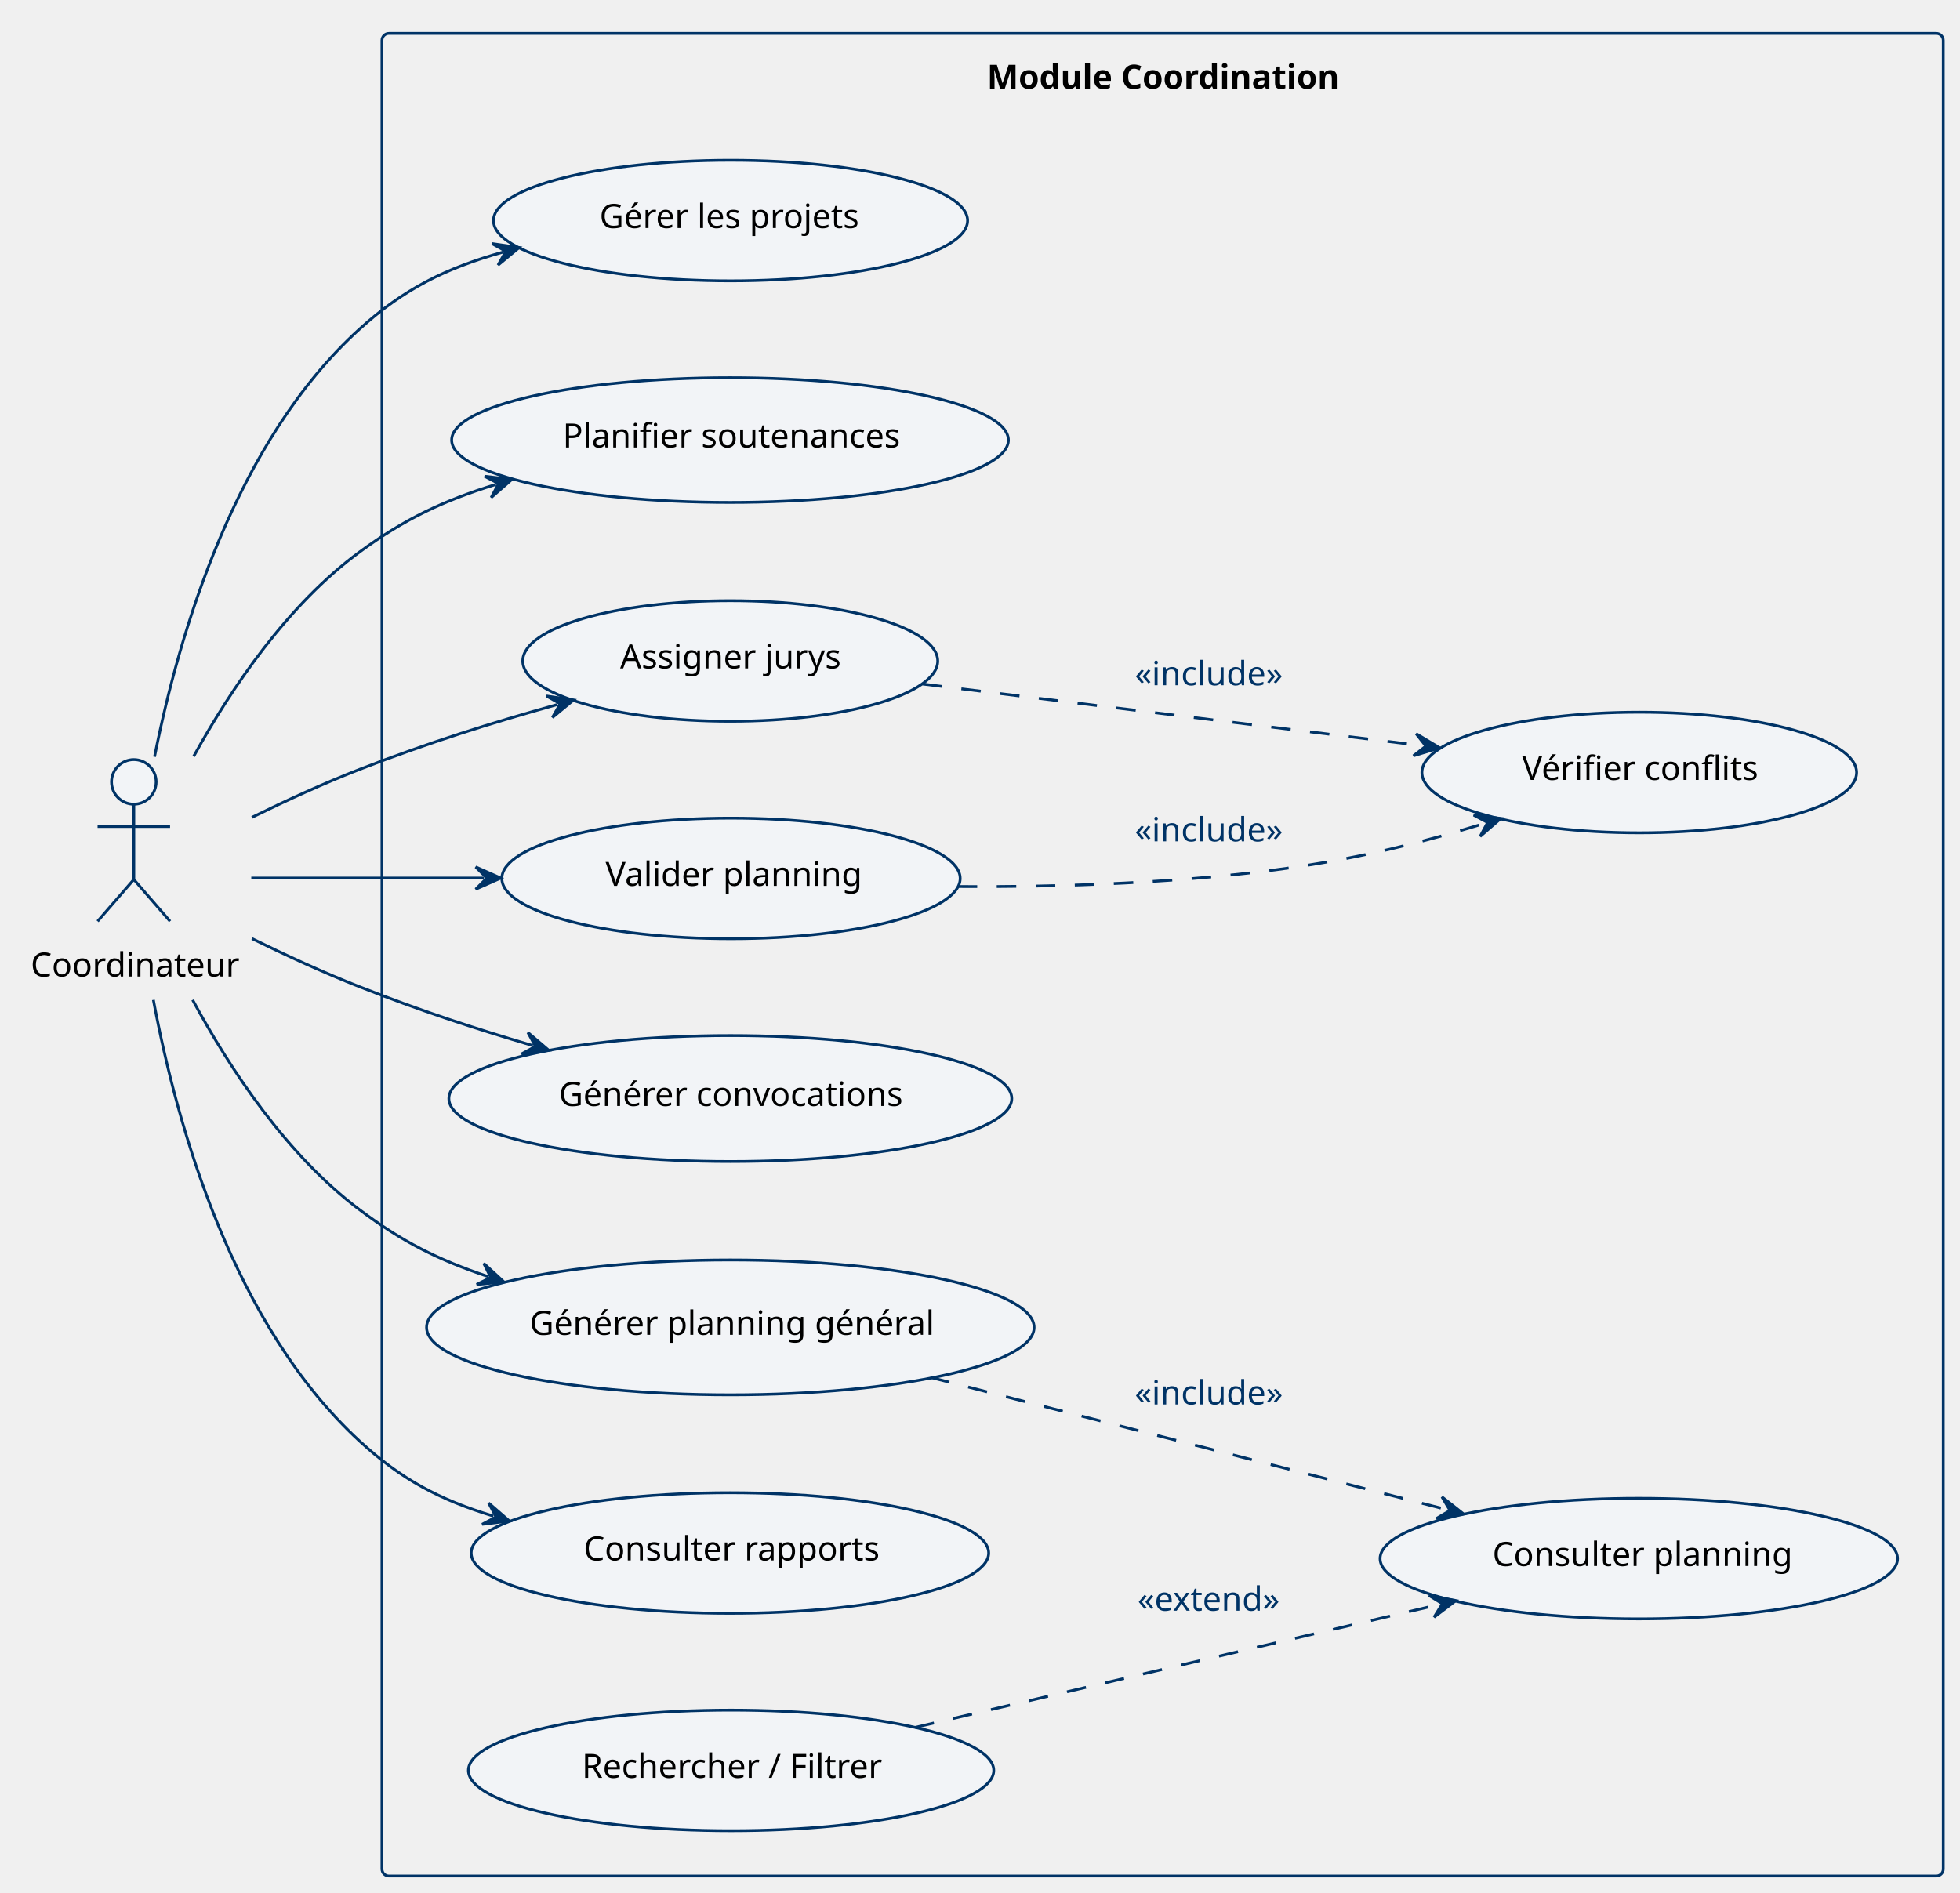
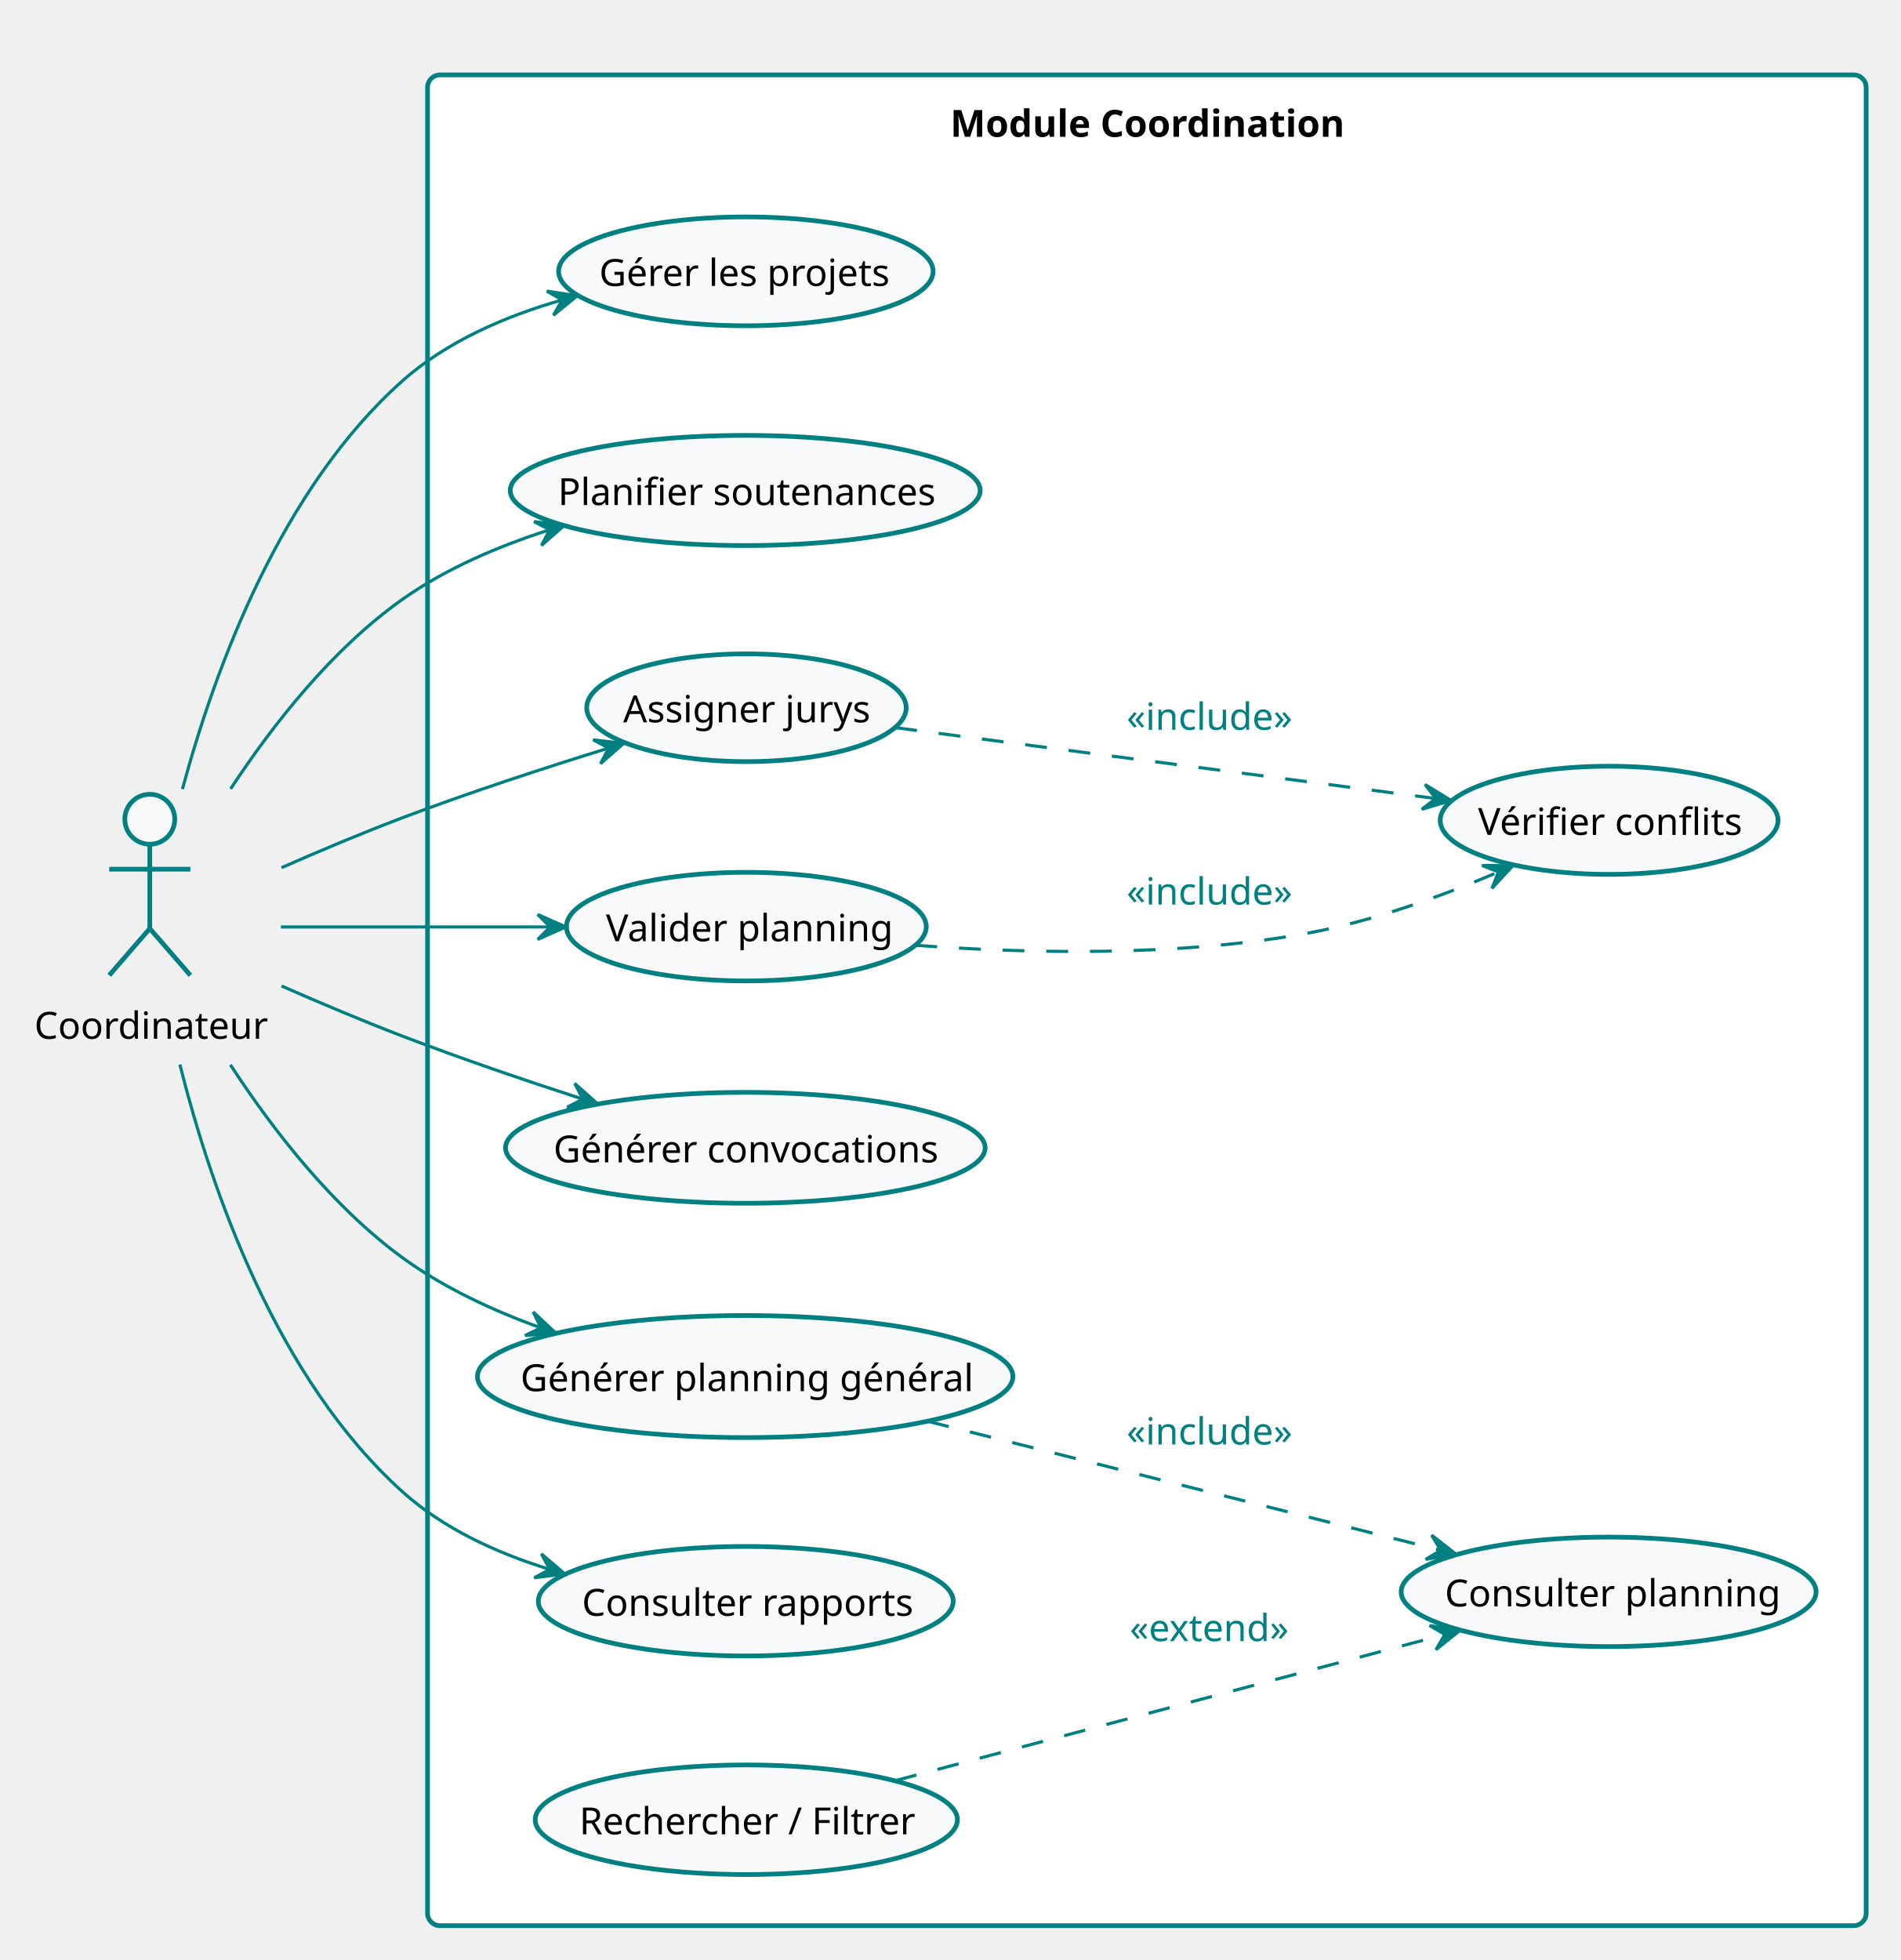
- <svg xmlns="http://www.w3.org/2000/svg" contentStyleType="text/css" height="679px" preserveAspectRatio="none" style="width:703px;height:679px;background:#FFFFFF;" version="1.1" viewBox="0 0 703 679" width="703px" zoomAndPan="magnify">
+ <svg xmlns="http://www.w3.org/2000/svg" contentScriptType="application/ecmascript" contentStyleType="text/css" height="628px" preserveAspectRatio="none" style="width:609px;height:628px;" version="1.1" viewBox="0 0 609 628" width="609px" zoomAndPan="magnify">
  <defs />
  <g>
-     <g id="cluster_Module Coordination">
-       <rect fill="none" height="661" rx="2.5" ry="2.5" style="stroke:#003366;stroke-width:1.0;" width="560" x="137" y="12" />
-       <text fill="#000000" font-family="sans-serif" font-size="12" font-weight="bold" lengthAdjust="spacing" textLength="126" x="354" y="31.828">Module Coordination</text>
-     </g>
-     <g id="elem_UC11">
-       <ellipse cx="262.024" cy="79.128" fill="#F2F4F7" rx="85.024" ry="21.628" style="stroke:#003366;stroke-width:1.0;" />
-       <text fill="#000000" font-family="sans-serif" font-size="12" lengthAdjust="spacing" textLength="94" x="215.024" y="81.784">Gérer les projets</text>
-     </g>
-     <g id="elem_UC4">
-       <ellipse cx="261.843" cy="157.869" fill="#F2F4F7" rx="99.843" ry="22.369" style="stroke:#003366;stroke-width:1.0;" />
-       <text fill="#000000" font-family="sans-serif" font-size="12" lengthAdjust="spacing" textLength="120" x="201.843" y="160.525">Planifier soutenances</text>
-     </g>
-     <g id="elem_UC1">
-       <ellipse cx="261.918" cy="237.128" fill="#F2F4F7" rx="74.418" ry="21.628" style="stroke:#003366;stroke-width:1.0;" />
-       <text fill="#000000" font-family="sans-serif" font-size="12" lengthAdjust="spacing" textLength="79" x="222.418" y="239.784">Assigner jurys</text>
-     </g>
-     <g id="elem_UC3">
-       <ellipse cx="262.196" cy="315.128" fill="#F2F4F7" rx="82.196" ry="21.628" style="stroke:#003366;stroke-width:1.0;" />
-       <text fill="#000000" font-family="sans-serif" font-size="12" lengthAdjust="spacing" textLength="90" x="217.196" y="317.784">Valider planning</text>
-     </g>
-     <g id="elem_UC5">
-       <ellipse cx="261.948" cy="394.09" fill="#F2F4F7" rx="100.948" ry="22.59" style="stroke:#003366;stroke-width:1.0;" />
-       <text fill="#000000" font-family="sans-serif" font-size="12" lengthAdjust="spacing" textLength="123" x="200.448" y="396.746">Générer convocations</text>
-     </g>
-     <g id="elem_UC6">
-       <ellipse cx="261.955" cy="476.191" fill="#F2F4F7" rx="108.956" ry="24.191" style="stroke:#003366;stroke-width:1.0;" />
-       <text fill="#000000" font-family="sans-serif" font-size="12" lengthAdjust="spacing" textLength="144" x="189.956" y="478.847">Générer planning général</text>
-     </g>
-     <g id="elem_UC2">
-       <ellipse cx="261.803" cy="557.128" fill="#F2F4F7" rx="92.803" ry="21.628" style="stroke:#003366;stroke-width:1.0;" />
-       <text fill="#000000" font-family="sans-serif" font-size="12" lengthAdjust="spacing" textLength="105" x="209.303" y="559.784">Consulter rapports</text>
-     </g>
-     <g id="elem_UC9">
-       <ellipse cx="587.803" cy="559.128" fill="#F2F4F7" rx="92.803" ry="21.628" style="stroke:#003366;stroke-width:1.0;" />
-       <text fill="#000000" font-family="sans-serif" font-size="12" lengthAdjust="spacing" textLength="105" x="535.303" y="561.784">Consulter planning</text>
-     </g>
-     <g id="elem_Check">
-       <ellipse cx="587.953" cy="277.128" fill="#F2F4F7" rx="77.953" ry="21.628" style="stroke:#003366;stroke-width:1.0;" />
-       <text fill="#000000" font-family="sans-serif" font-size="12" lengthAdjust="spacing" textLength="84" x="545.953" y="279.784">Vérifier conflits</text>
-     </g>
-     <g id="elem_UC10">
-       <ellipse cx="262.217" cy="635.128" fill="#F2F4F7" rx="94.217" ry="21.628" style="stroke:#003366;stroke-width:1.0;" />
-       <text fill="#000000" font-family="sans-serif" font-size="12" lengthAdjust="spacing" textLength="107" x="208.717" y="637.784">Rechercher / Filtrer</text>
-     </g>
-     <g id="elem_Coord">
-       <ellipse cx="48" cy="280.5" fill="#F2F4F7" rx="8" ry="8" style="stroke:#003366;stroke-width:1.0;" />
-       <path d="M48,288.5 L48,315.5 M35,296.5 L61,296.5 M48,315.5 L35,330.5 M48,315.5 L61,330.5 " fill="none" style="stroke:#003366;stroke-width:1.0;" />
-       <text fill="#000000" font-family="sans-serif" font-size="12" lengthAdjust="spacing" textLength="74" x="11" y="350.328">Coordinateur</text>
-     </g>
-     <g id="link_UC1_Check">
-       <path d="M330.92,245.39 C385.29,252.1 455.345,260.745 510.415,267.545 " fill="none" id="UC1-to-Check" style="stroke:#003366;stroke-width:1.0;stroke-dasharray:7.0,7.0;" />
-       <polygon fill="#003366" points="516.37,268.28,507.928,263.207,511.408,267.667,506.948,271.147,516.37,268.28" style="stroke:#003366;stroke-width:1.0;" />
-       <text fill="#003366" font-family="sans-serif" font-size="12" lengthAdjust="spacing" textLength="52" x="407" y="245.828">«include»</text>
-     </g>
-     <g id="link_UC3_Check">
-       <path d="M343.5,318.03 C380.66,318.25 425.26,316.83 465,311 C489.58,307.39 510.491,302.09 532.601,295.35 " fill="none" id="UC3-to-Check" style="stroke:#003366;stroke-width:1.0;stroke-dasharray:7.0,7.0;" />
-       <polygon fill="#003366" points="538.34,293.6,528.565,292.398,533.557,295.058,530.898,300.05,538.34,293.6" style="stroke:#003366;stroke-width:1.0;" />
-       <text fill="#003366" font-family="sans-serif" font-size="12" lengthAdjust="spacing" textLength="52" x="407" y="301.828">«include»</text>
-     </g>
-     <g id="link_UC6_UC9">
-       <path d="M333.7,494.11 C390.77,508.73 464.478,527.611 519.108,541.611 " fill="none" id="UC6-to-UC9" style="stroke:#003366;stroke-width:1.0;stroke-dasharray:7.0,7.0;" />
-       <polygon fill="#003366" points="524.92,543.1,517.195,536.991,520.077,541.859,515.209,544.741,524.92,543.1" style="stroke:#003366;stroke-width:1.0;" />
-       <text fill="#003366" font-family="sans-serif" font-size="12" lengthAdjust="spacing" textLength="52" x="407" y="503.828">«include»</text>
-     </g>
-     <g id="link_UC10_UC9">
-       <path d="M328.18,619.71 C384.63,606.47 460.018,588.78 516.358,575.57 " fill="none" id="UC10-to-UC9" style="stroke:#003366;stroke-width:1.0;stroke-dasharray:7.0,7.0;" />
-       <polygon fill="#003366" points="522.2,574.2,512.524,572.36,517.332,575.341,514.351,580.149,522.2,574.2" style="stroke:#003366;stroke-width:1.0;" />
-       <text fill="#003366" font-family="sans-serif" font-size="12" lengthAdjust="spacing" textLength="50" x="408" y="577.828">«extend»</text>
-     </g>
-     <g id="link_Coord_UC11">
-       <path d="M55.43,271.48 C64.3,226.8 84.55,158.28 129,118 C144.85,103.64 159.973,96.169 180.453,90.429 " fill="none" id="Coord-to-UC11" style="stroke:#003366;stroke-width:1.0;" />
-       <polygon fill="#003366" points="186.23,88.81,176.484,87.387,181.416,90.159,178.643,95.09,186.23,88.81" style="stroke:#003366;stroke-width:1.0;" />
-     </g>
-     <g id="link_Coord_UC4">
-       <path d="M69.47,271.33 C83.13,246.56 103.3,216.84 129,198 C145.03,186.25 158.809,179.685 177.859,173.785 " fill="none" id="Coord-to-UC4" style="stroke:#003366;stroke-width:1.0;" />
-       <polygon fill="#003366" points="183.59,172.01,173.81,170.852,178.814,173.489,176.176,178.494,183.59,172.01" style="stroke:#003366;stroke-width:1.0;" />
-     </g>
-     <g id="link_Coord_UC1">
-       <path d="M90.35,293.22 C102.61,287.21 116.18,280.98 129,276 C153.73,266.4 176.051,259.403 199.951,252.733 " fill="none" id="Coord-to-UC1" style="stroke:#003366;stroke-width:1.0;" />
-       <polygon fill="#003366" points="205.73,251.12,195.986,249.686,200.914,252.464,198.137,257.392,205.73,251.12" style="stroke:#003366;stroke-width:1.0;" />
-     </g>
-     <g id="link_Coord_UC3">
-       <path d="M90.13,315 C115.53,315 143.02,315 173.61,315 " fill="none" id="Coord-to-UC3" style="stroke:#003366;stroke-width:1.0;" />
-       <polygon fill="#003366" points="179.61,315,170.61,311,174.61,315,170.61,319,179.61,315" style="stroke:#003366;stroke-width:1.0;" />
-     </g>
-     <g id="link_Coord_UC5">
-       <path d="M90.37,336.72 C102.63,342.73 116.2,348.98 129,354 C150.73,362.53 169.305,368.662 191.095,375.092 " fill="none" id="Coord-to-UC5" style="stroke:#003366;stroke-width:1.0;" />
-       <polygon fill="#003366" points="196.85,376.79,189.35,370.406,192.054,375.375,187.086,378.079,196.85,376.79" style="stroke:#003366;stroke-width:1.0;" />
-     </g>
-     <g id="link_Coord_UC6">
-       <path d="M69.09,358.7 C82.73,383.97 103.01,414.51 129,434 C144.2,445.4 156.904,451.844 175.064,457.964 " fill="none" id="Coord-to-UC6" style="stroke:#003366;stroke-width:1.0;" />
-       <polygon fill="#003366" points="180.75,459.88,173.499,453.215,176.012,458.283,170.944,460.796,180.75,459.88" style="stroke:#003366;stroke-width:1.0;" />
-     </g>
-     <g id="link_Coord_UC2">
-       <path d="M55.01,358.7 C63.58,404.42 83.62,475.24 129,517 C143.89,530.7 157.593,537.964 176.963,543.894 " fill="none" id="Coord-to-UC2" style="stroke:#003366;stroke-width:1.0;" />
-       <polygon fill="#003366" points="182.7,545.65,175.265,539.191,177.919,544.186,172.923,546.84,182.7,545.65" style="stroke:#003366;stroke-width:1.0;" />
-     </g>
+     <rect fill="#FFFFFF" height="593" rx="4" ry="4" style="stroke: #008080; stroke-width: 1.5;" width="461" x="137" y="24" />
+     <text fill="#000000" font-family="sans-serif" font-size="12" font-weight="bold" lengthAdjust="spacingAndGlyphs" textLength="126" x="304.5" y="43.828">Module Coordination</text>
+     <ellipse cx="239.007" cy="86.94" fill="#F8F9FA" rx="60.007" ry="17.44" style="stroke: #008080; stroke-width: 1.5;" />
+     <text fill="#000000" font-family="sans-serif" font-size="12" lengthAdjust="spacingAndGlyphs" textLength="94" x="192.007" y="91.612">Gérer les projets</text>
+     <ellipse cx="238.793" cy="157.15" fill="#F8F9FA" rx="75.293" ry="17.65" style="stroke: #008080; stroke-width: 1.5;" />
+     <text fill="#000000" font-family="sans-serif" font-size="12" lengthAdjust="spacingAndGlyphs" textLength="120" x="178.793" y="161.822">Planifier soutenances</text>
+     <ellipse cx="239.192" cy="226.765" fill="#F8F9FA" rx="51.192" ry="17.265" style="stroke: #008080; stroke-width: 1.5;" />
+     <text fill="#000000" font-family="sans-serif" font-size="12" lengthAdjust="spacingAndGlyphs" textLength="79" x="199.692" y="231.437">Assigner jurys</text>
+     <ellipse cx="239.156" cy="296.899" fill="#F8F9FA" rx="57.656" ry="17.399" style="stroke: #008080; stroke-width: 1.5;" />
+     <text fill="#000000" font-family="sans-serif" font-size="12" lengthAdjust="spacingAndGlyphs" textLength="90" x="194.156" y="301.571">Valider planning</text>
+     <ellipse cx="238.836" cy="367.767" fill="#F8F9FA" rx="76.836" ry="17.767" style="stroke: #008080; stroke-width: 1.5;" />
+     <text fill="#000000" font-family="sans-serif" font-size="12" lengthAdjust="spacingAndGlyphs" textLength="123" x="177.336" y="372.439">Générer convocations</text>
+     <ellipse cx="238.786" cy="441.057" fill="#F8F9FA" rx="85.786" ry="19.557" style="stroke: #008080; stroke-width: 1.5;" />
+     <text fill="#000000" font-family="sans-serif" font-size="12" lengthAdjust="spacingAndGlyphs" textLength="144" x="166.786" y="445.729">Générer planning général</text>
+     <ellipse cx="238.973" cy="513.04" fill="#F8F9FA" rx="66.473" ry="17.54" style="stroke: #008080; stroke-width: 1.5;" />
+     <text fill="#000000" font-family="sans-serif" font-size="12" lengthAdjust="spacingAndGlyphs" textLength="105" x="186.473" y="517.712">Consulter rapports</text>
+     <ellipse cx="515.473" cy="510.04" fill="#F8F9FA" rx="66.473" ry="17.54" style="stroke: #008080; stroke-width: 1.5;" />
+     <text fill="#000000" font-family="sans-serif" font-size="12" lengthAdjust="spacingAndGlyphs" textLength="105" x="462.973" y="514.712">Consulter planning</text>
+     <ellipse cx="515.63" cy="262.829" fill="#F8F9FA" rx="54.13" ry="17.329" style="stroke: #008080; stroke-width: 1.5;" />
+     <text fill="#000000" font-family="sans-serif" font-size="12" lengthAdjust="spacingAndGlyphs" textLength="84" x="473.63" y="267.502">Vérifier conflits</text>
+     <ellipse cx="239.149" cy="583.057" fill="#F8F9FA" rx="67.649" ry="17.557" style="stroke: #008080; stroke-width: 1.5;" />
+     <text fill="#000000" font-family="sans-serif" font-size="12" lengthAdjust="spacingAndGlyphs" textLength="107" x="185.649" y="587.729">Rechercher / Filtrer</text>
+     <ellipse cx="48" cy="262.5" fill="#F8F9FA" rx="8" ry="8" style="stroke: #008080; stroke-width: 1.5;" />
+     <path d="M48,270.5 L48,297.5 M35,278.5 L61,278.5 M48,297.5 L35,312.5 M48,297.5 L61,312.5 " fill="none" style="stroke: #008080; stroke-width: 1.5;" />
+     <text fill="#000000" font-family="sans-serif" font-size="12" lengthAdjust="spacingAndGlyphs" textLength="74" x="11" y="332.828">Coordinateur</text>
+     <path d="M286.88,233.15 C334.84,239.44 409.32,249.21 459.91,255.84 " fill="none" id="UC1-&gt;Check" style="stroke: #008080; stroke-width: 1.0; stroke-dasharray: 7.0,7.0;" />
+     <polygon fill="#008080" points="465.04,256.51,456.644,251.362,460.083,255.853,455.592,259.293,465.04,256.51" style="stroke: #008080; stroke-width: 1.0;" />
+     <text fill="#008080" font-family="sans-serif" font-size="12" lengthAdjust="spacingAndGlyphs" textLength="52" x="361" y="233.828">«include»</text>
+     <path d="M293.32,302.87 C329.15,305.53 377.27,306.61 419,299 C439.87,295.2 462.11,287.07 479.88,279.51 " fill="none" id="UC3-&gt;Check" style="stroke: #008080; stroke-width: 1.0; stroke-dasharray: 7.0,7.0;" />
+     <polygon fill="#008080" points="484.76,277.39,474.912,277.296,480.172,279.377,478.091,284.637,484.76,277.39" style="stroke: #008080; stroke-width: 1.0;" />
+     <text fill="#008080" font-family="sans-serif" font-size="12" lengthAdjust="spacingAndGlyphs" textLength="52" x="361" y="289.828">«include»</text>
+     <path d="M297.21,455.38 C345.57,467.54 414.31,484.82 461.45,496.67 " fill="none" id="UC6-&gt;UC9" style="stroke: #008080; stroke-width: 1.0; stroke-dasharray: 7.0,7.0;" />
+     <polygon fill="#008080" points="466.52,497.94,458.759,491.877,461.669,496.727,456.819,499.638,466.52,497.94" style="stroke: #008080; stroke-width: 1.0;" />
+     <text fill="#008080" font-family="sans-serif" font-size="12" lengthAdjust="spacingAndGlyphs" textLength="52" x="361" y="462.828">«include»</text>
+     <path d="M286.88,570.53 C335.73,557.54 412.08,537.24 462.7,523.78 " fill="none" id="UC10-&gt;UC9" style="stroke: #008080; stroke-width: 1.0; stroke-dasharray: 7.0,7.0;" />
+     <polygon fill="#008080" points="467.82,522.41,458.098,520.834,462.985,523.683,460.135,528.57,467.82,522.41" style="stroke: #008080; stroke-width: 1.0;" />
+     <text fill="#008080" font-family="sans-serif" font-size="12" lengthAdjust="spacingAndGlyphs" textLength="50" x="362" y="525.828">«extend»</text>
+     <path d="M58.46,252.83 C69.13,213.29 90.29,156.39 129,122 C143.19,109.39 161.97,101.32 179.93,96.15 " fill="none" id="Coord-&gt;UC11" style="stroke: #008080; stroke-width: 1.0;" />
+     <polygon fill="#008080" points="184.97,94.77,175.234,93.281,180.147,96.087,177.341,100.999,184.97,94.77" style="stroke: #008080; stroke-width: 1.0;" />
+     <path d="M73.9,252.76 C87.72,231.73 106.64,207.81 129,192 C142.9,182.18 159.7,175.01 175.9,169.82 " fill="none" id="Coord-&gt;UC4" style="stroke: #008080; stroke-width: 1.0;" />
+     <polygon fill="#008080" points="180.91,168.27,171.128,167.126,176.136,169.756,173.506,174.765,180.91,168.27" style="stroke: #008080; stroke-width: 1.0;" />
+     <path d="M90.19,278.02 C102.56,272.58 116.24,266.83 129,262 C150.42,253.9 174.64,246 194.81,239.76 " fill="none" id="Coord-&gt;UC1" style="stroke: #008080; stroke-width: 1.0;" />
+     <polygon fill="#008080" points="199.84,238.21,190.061,237.04,195.062,239.683,192.418,244.685,199.84,238.21" style="stroke: #008080; stroke-width: 1.0;" />
+     <path d="M90.01,297 C115.15,297 147.83,297 176.08,297 " fill="none" id="Coord-&gt;UC3" style="stroke: #008080; stroke-width: 1.0;" />
+     <polygon fill="#008080" points="181.3,297,172.3,293,176.3,297,172.3,301,181.3,297" style="stroke: #008080; stroke-width: 1.0;" />
+     <path d="M90.22,315.91 C102.59,321.35 116.26,327.12 129,332 C147.54,339.1 168.16,346.13 186.43,352.06 " fill="none" id="Coord-&gt;UC5" style="stroke: #008080; stroke-width: 1.0;" />
+     <polygon fill="#008080" points="191.52,353.71,184.175,347.149,186.76,352.18,181.728,354.765,191.52,353.71" style="stroke: #008080; stroke-width: 1.0;" />
+     <path d="M73.82,341.16 C87.67,362.39 106.64,386.7 129,403 C142.14,412.57 157.89,419.9 173.28,425.43 " fill="none" id="Coord-&gt;UC6" style="stroke: #008080; stroke-width: 1.0;" />
+     <polygon fill="#008080" points="178.05,427.09,170.861,420.358,173.327,425.449,168.236,427.915,178.05,427.09" style="stroke: #008080; stroke-width: 1.0;" />
+     <path d="M57.65,341.08 C67.9,382.02 88.9,441.92 129,478 C142.06,489.75 159.08,497.55 175.79,502.74 " fill="none" id="Coord-&gt;UC2" style="stroke: #008080; stroke-width: 1.0;" />
+     <polygon fill="#008080" points="180.96,504.27,173.475,497.869,176.168,502.844,171.193,505.536,180.96,504.27" style="stroke: #008080; stroke-width: 1.0;" />
  </g>
</svg>
